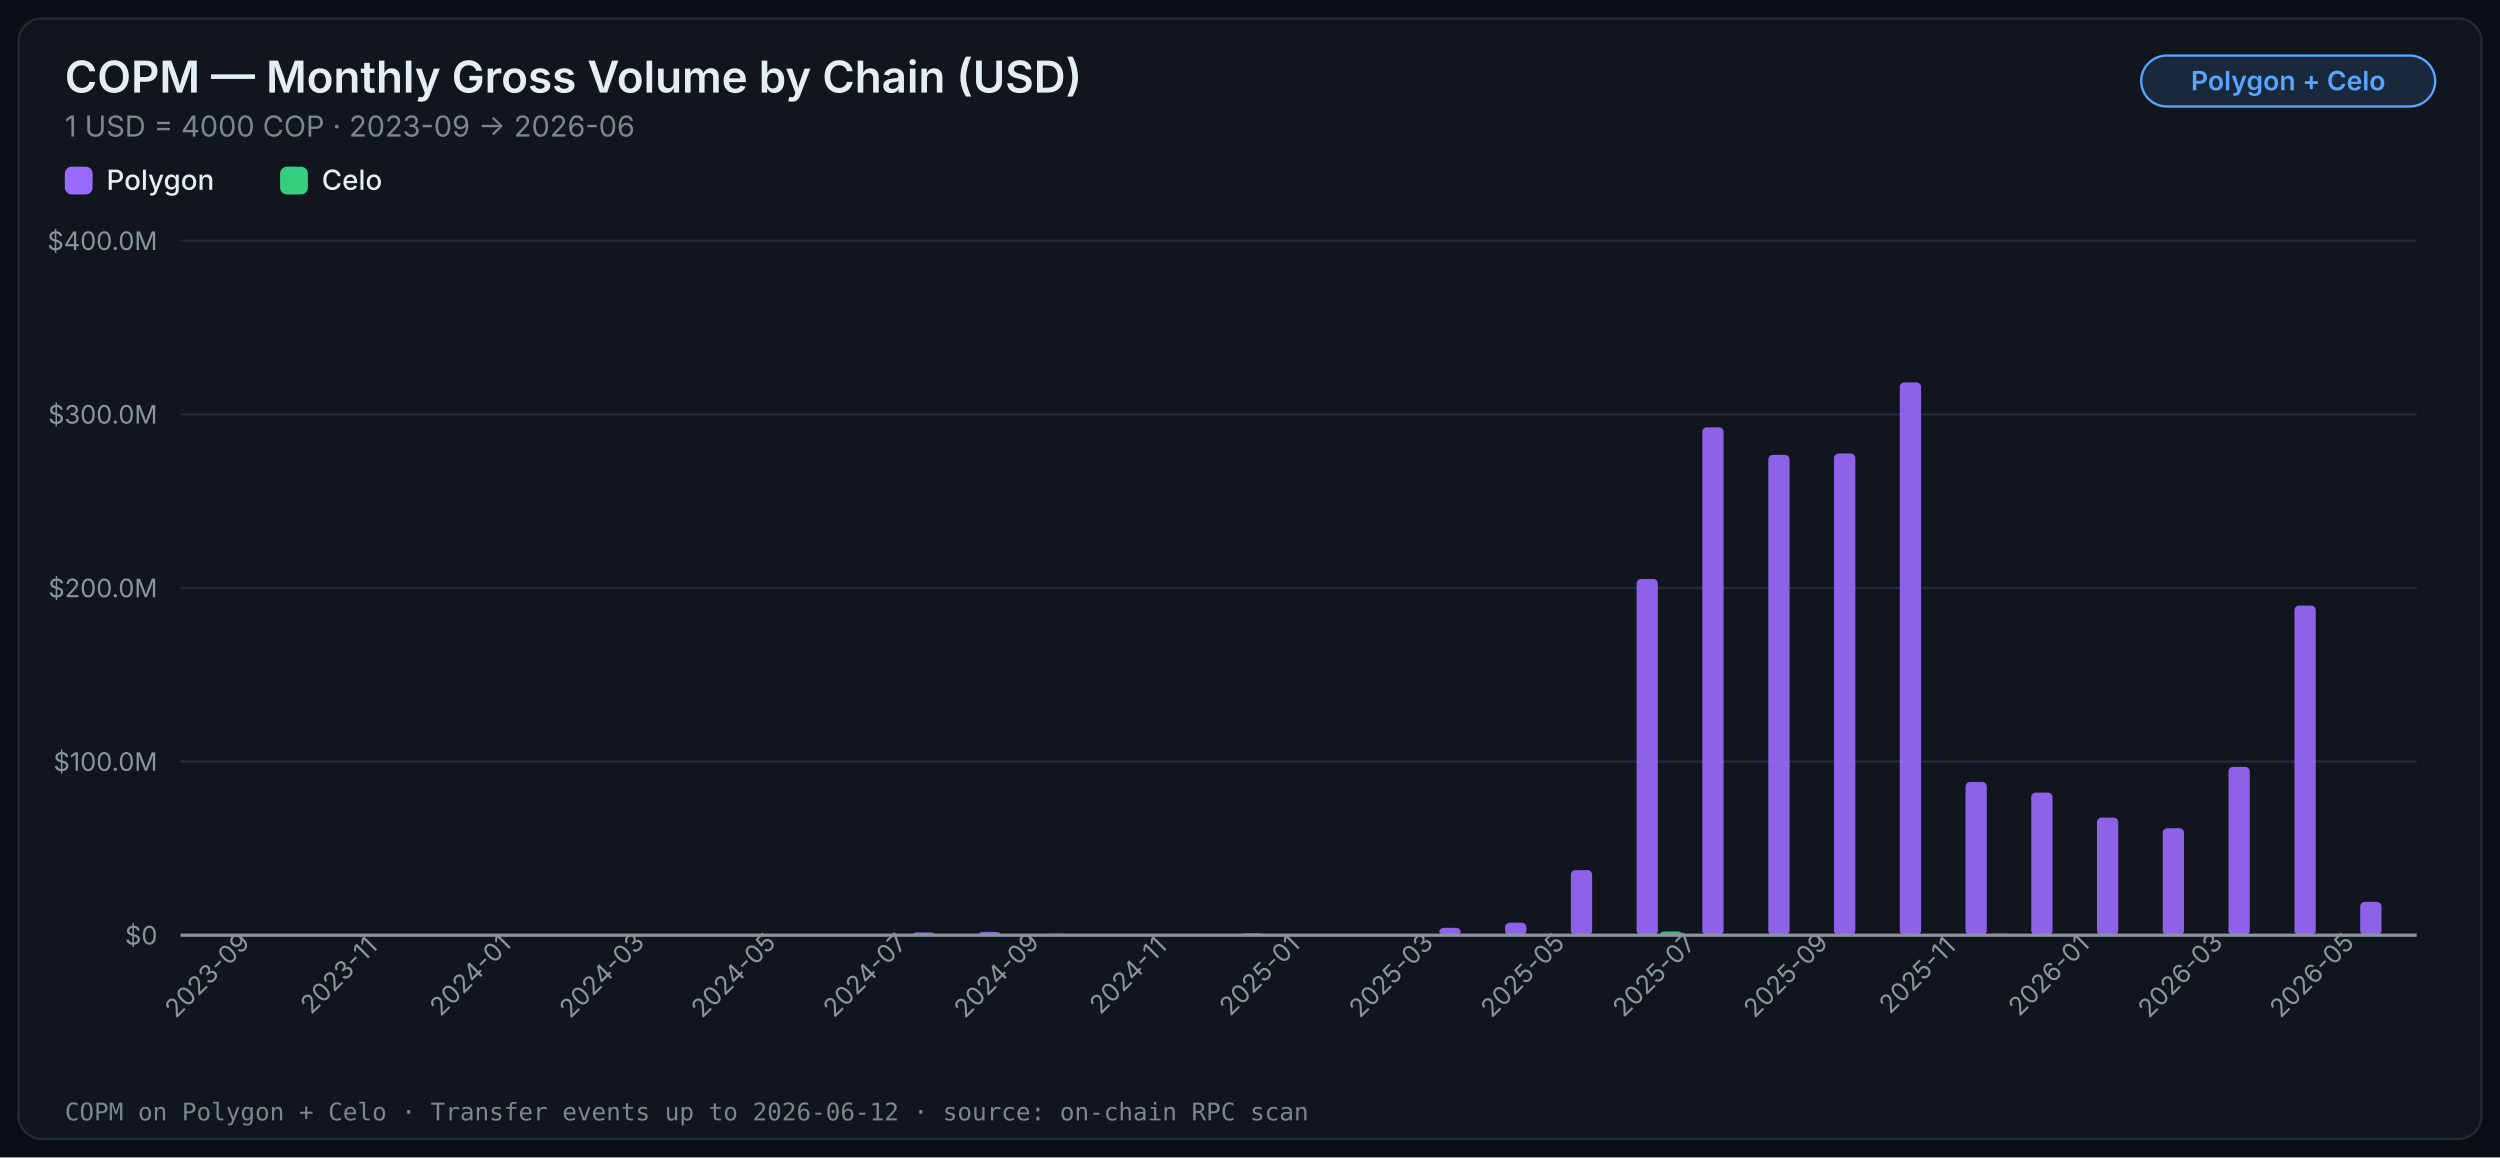
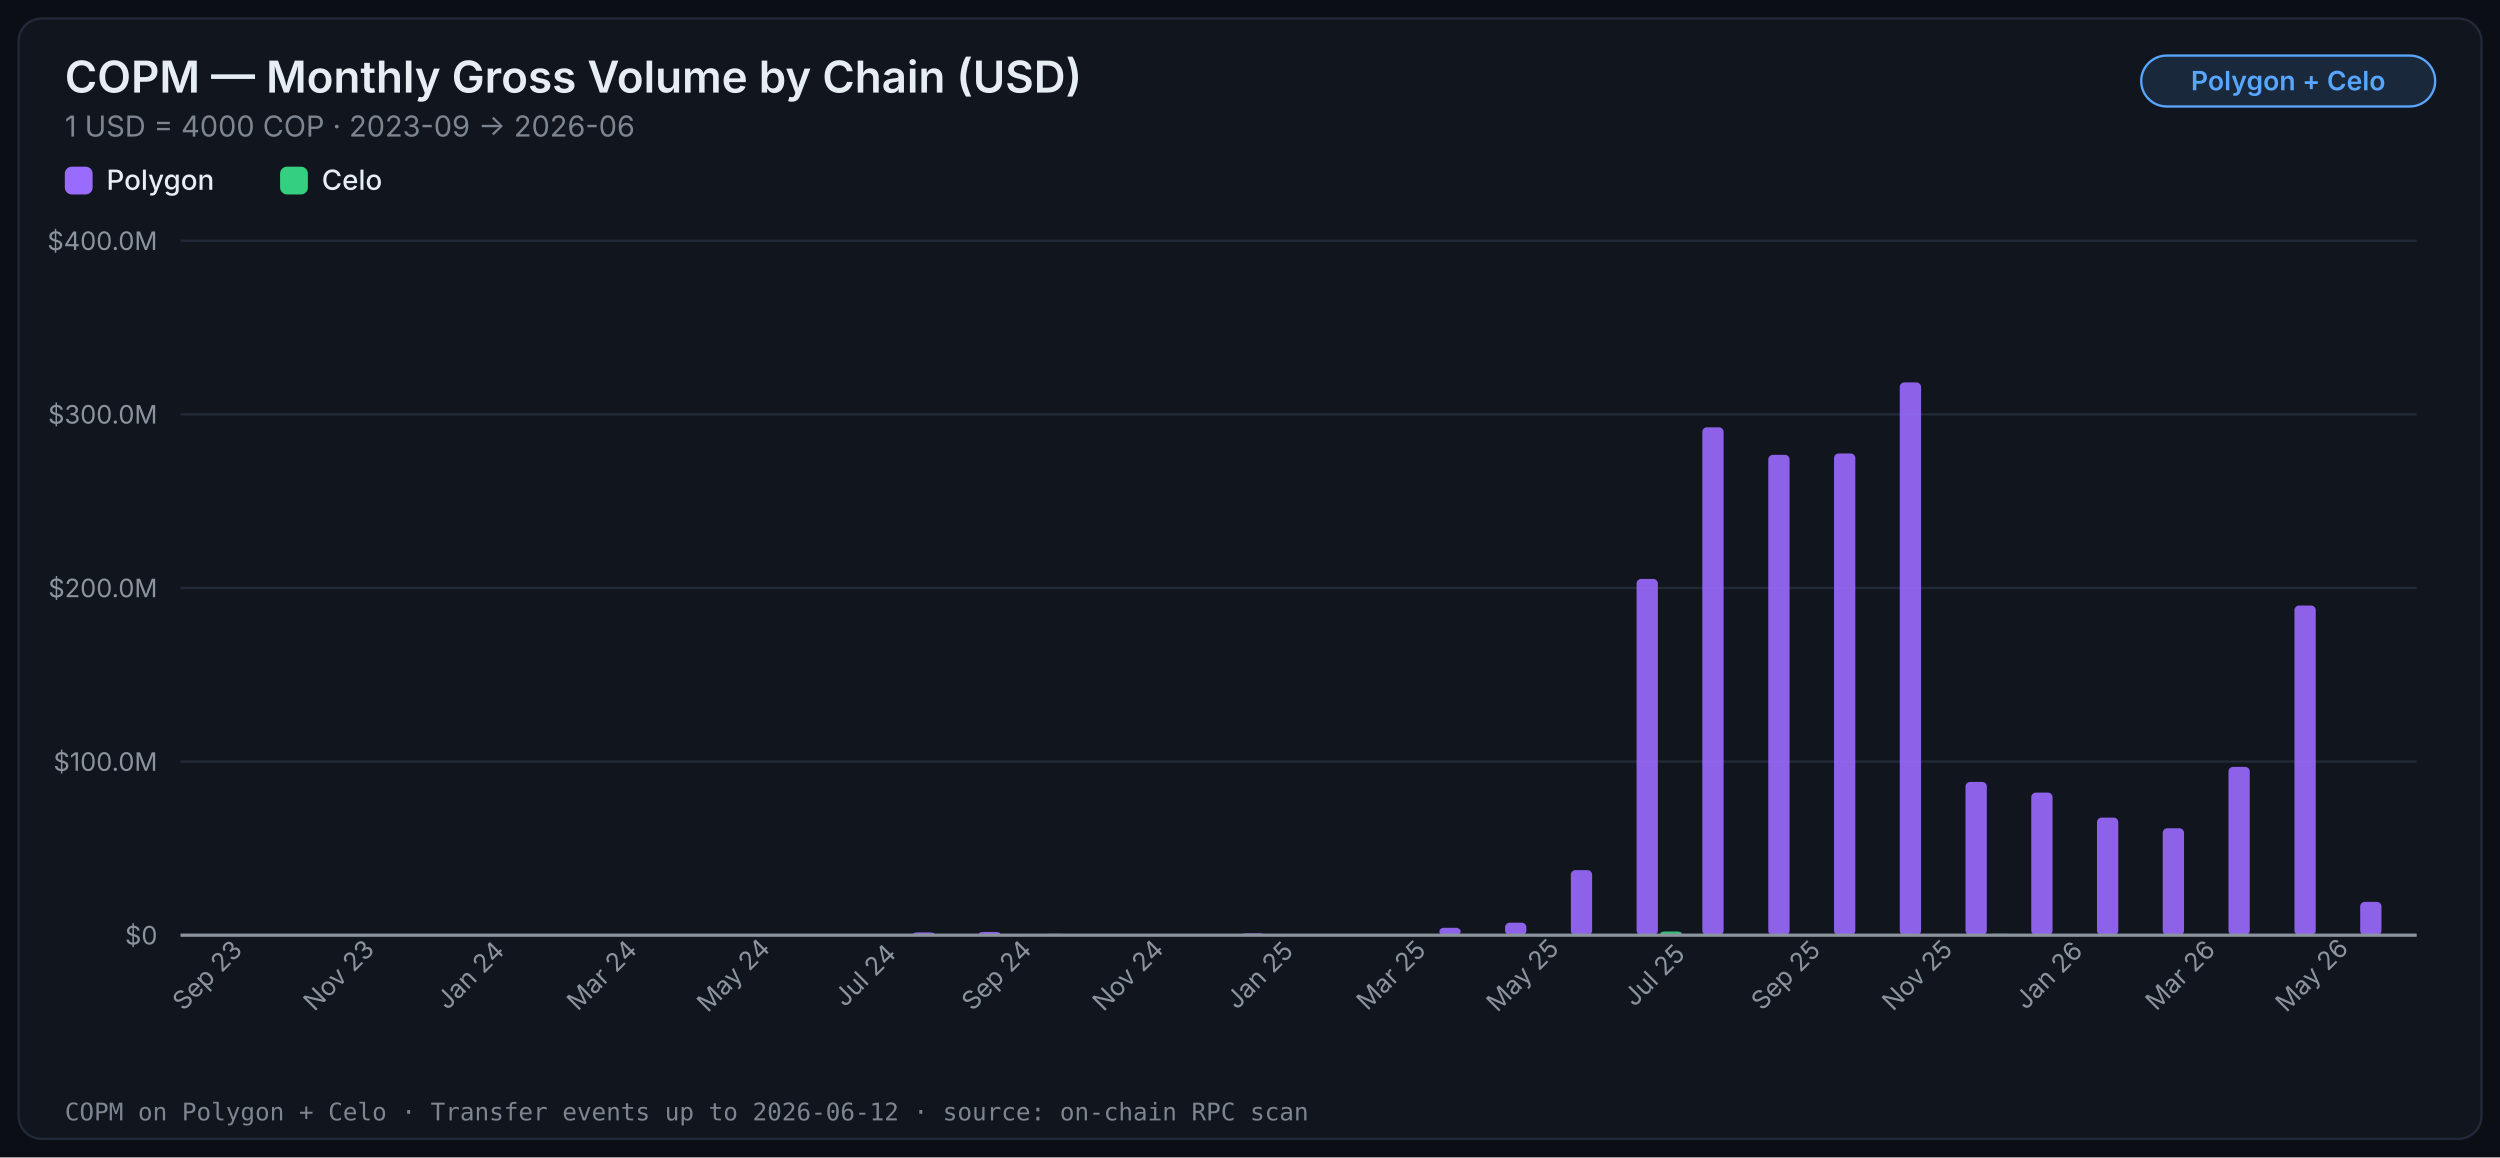
<svg xmlns="http://www.w3.org/2000/svg" width="1080" height="500" viewBox="0 0 1080 500" role="img" aria-label="COPM — Monthly Gross Volume by Chain (USD)">
  <style>
    .title { font: 600 19px -apple-system, 'Segoe UI', system-ui, sans-serif; fill: #e6edf3; }
    .subtitle { font: 400 12.5px -apple-system, 'Segoe UI', system-ui, sans-serif; fill: #7d8590; }
    .axis { font: 400 11px -apple-system, 'Segoe UI', system-ui, sans-serif; fill: #8b949e; }
    .label { font: 500 12px -apple-system, 'Segoe UI', system-ui, sans-serif; fill: #e6edf3; }
    .annot { font: 600 11.5px -apple-system, 'Segoe UI', system-ui, sans-serif; }
    .badge { font: 600 11.5px -apple-system, 'Segoe UI', system-ui, sans-serif; }
    .footer { font: 400 10.5px ui-monospace, 'SF Mono', Menlo, monospace; fill: #7d8590; }
  </style>
  <defs />
  <rect width="1080" height="500" fill="#0b0e14" />
  <rect x="8" y="8" width="1064" height="484" rx="10" fill="#11151d" stroke="#222938" stroke-width="1" />
  <text x="28" y="40" class="title">COPM — Monthly Gross Volume by Chain (USD)</text>
  <rect x="925" y="24" width="127" height="22" rx="11" fill="#58a6ff22" stroke="#58a6ff" stroke-width="1" />
  <text x="988.5" y="39" class="badge" fill="#58a6ff" text-anchor="middle">Polygon + Celo</text>
  <text x="28" y="59" class="subtitle">1 USD = 4000 COP · 2023-09 → 2026-06</text>
  <line x1="78" y1="404" x2="1044" y2="404" stroke="#222938" stroke-width="1" />
  <text x="68" y="408" class="axis" text-anchor="end">$0</text>
  <line x1="78" y1="329" x2="1044" y2="329" stroke="#222938" stroke-width="1" />
  <text x="68" y="333" class="axis" text-anchor="end">$100.0M</text>
  <line x1="78" y1="254" x2="1044" y2="254" stroke="#222938" stroke-width="1" />
  <text x="68" y="258" class="axis" text-anchor="end">$200.0M</text>
  <line x1="78" y1="179" x2="1044" y2="179" stroke="#222938" stroke-width="1" />
  <text x="68" y="183" class="axis" text-anchor="end">$300.0M</text>
  <line x1="78" y1="104" x2="1044" y2="104" stroke="#222938" stroke-width="1" />
  <text x="68" y="108" class="axis" text-anchor="end">$400.0M</text>
  <rect x="28" y="72" width="12" height="12" rx="3" fill="#9a6bff" />
  <text x="46" y="82" class="label">Polygon</text>
  <rect x="121" y="72" width="12" height="12" rx="3" fill="#35d07f" />
  <text x="139" y="82" class="label">Celo</text>
  <rect x="82.0" y="404.0" width="9.2" height="0.0" fill="#9a6bff" fill-opacity="0.9" rx="2" />
  <rect x="92.2" y="404.0" width="9.2" height="0.0" fill="#35d07f" fill-opacity="0.9" rx="2" />
-   <text x="92.206" y="424" class="axis" text-anchor="middle" transform="rotate(-45 92.20588 424)">2023-09</text>
+   <text x="92.206" y="424" class="axis" text-anchor="middle" transform="rotate(-45 92.20588 424)">Sep 23</text>
  <rect x="110.4" y="404.0" width="9.2" height="0.0" fill="#9a6bff" fill-opacity="0.9" rx="2" />
  <rect x="120.6" y="404.0" width="9.2" height="0.0" fill="#35d07f" fill-opacity="0.9" rx="2" />
  <rect x="138.8" y="403.6" width="9.2" height="0.4" fill="#9a6bff" fill-opacity="0.9" rx="2" />
  <rect x="149.0" y="404.0" width="9.2" height="0.0" fill="#35d07f" fill-opacity="0.9" rx="2" />
-   <text x="149.029" y="424" class="axis" text-anchor="middle" transform="rotate(-45 149.0294 424)">2023-11</text>
+   <text x="149.029" y="424" class="axis" text-anchor="middle" transform="rotate(-45 149.0294 424)">Nov 23</text>
  <rect x="167.2" y="404.0" width="9.2" height="0.0" fill="#9a6bff" fill-opacity="0.9" rx="2" />
  <rect x="177.4" y="404.0" width="9.2" height="0.0" fill="#35d07f" fill-opacity="0.9" rx="2" />
  <rect x="195.6" y="404.0" width="9.2" height="0.0" fill="#9a6bff" fill-opacity="0.9" rx="2" />
  <rect x="205.9" y="404.0" width="9.2" height="0.0" fill="#35d07f" fill-opacity="0.9" rx="2" />
-   <text x="205.853" y="424" class="axis" text-anchor="middle" transform="rotate(-45 205.8529 424)">2024-01</text>
+   <text x="205.853" y="424" class="axis" text-anchor="middle" transform="rotate(-45 205.8529 424)">Jan 24</text>
  <rect x="224.0" y="404.0" width="9.2" height="0.0" fill="#9a6bff" fill-opacity="0.9" rx="2" />
  <rect x="234.3" y="404.0" width="9.2" height="0.0" fill="#35d07f" fill-opacity="0.9" rx="2" />
  <rect x="252.4" y="403.8" width="9.2" height="0.2" fill="#9a6bff" fill-opacity="0.9" rx="2" />
  <rect x="262.7" y="404.0" width="9.2" height="0.0" fill="#35d07f" fill-opacity="0.9" rx="2" />
-   <text x="262.676" y="424" class="axis" text-anchor="middle" transform="rotate(-45 262.6765 424)">2024-03</text>
+   <text x="262.676" y="424" class="axis" text-anchor="middle" transform="rotate(-45 262.6765 424)">Mar 24</text>
  <rect x="280.9" y="403.9" width="9.2" height="0.1" fill="#9a6bff" fill-opacity="0.9" rx="2" />
  <rect x="291.1" y="404.0" width="9.2" height="0.0" fill="#35d07f" fill-opacity="0.9" rx="2" />
  <rect x="309.3" y="403.5" width="9.2" height="0.5" fill="#9a6bff" fill-opacity="0.9" rx="2" />
  <rect x="319.5" y="404.0" width="9.2" height="0.0" fill="#35d07f" fill-opacity="0.9" rx="2" />
-   <text x="319.5" y="424" class="axis" text-anchor="middle" transform="rotate(-45 319.5 424)">2024-05</text>
+   <text x="319.5" y="424" class="axis" text-anchor="middle" transform="rotate(-45 319.5 424)">May 24</text>
  <rect x="337.7" y="403.8" width="9.2" height="0.2" fill="#9a6bff" fill-opacity="0.9" rx="2" />
  <rect x="347.9" y="404.0" width="9.2" height="0.0" fill="#35d07f" fill-opacity="0.9" rx="2" />
  <rect x="366.1" y="403.8" width="9.2" height="0.2" fill="#9a6bff" fill-opacity="0.9" rx="2" />
  <rect x="376.3" y="404.0" width="9.2" height="0.0" fill="#35d07f" fill-opacity="0.9" rx="2" />
-   <text x="376.324" y="424" class="axis" text-anchor="middle" transform="rotate(-45 376.3235 424)">2024-07</text>
+   <text x="376.324" y="424" class="axis" text-anchor="middle" transform="rotate(-45 376.3235 424)">Jul 24</text>
  <rect x="394.5" y="402.8" width="9.2" height="1.2" fill="#9a6bff" fill-opacity="0.9" rx="2" />
  <rect x="404.7" y="404.0" width="9.2" height="0.0" fill="#35d07f" fill-opacity="0.9" rx="2" />
  <rect x="422.9" y="402.6" width="9.2" height="1.4" fill="#9a6bff" fill-opacity="0.9" rx="2" />
  <rect x="433.1" y="404.0" width="9.2" height="0.0" fill="#35d07f" fill-opacity="0.9" rx="2" />
-   <text x="433.147" y="424" class="axis" text-anchor="middle" transform="rotate(-45 433.1471 424)">2024-09</text>
+   <text x="433.147" y="424" class="axis" text-anchor="middle" transform="rotate(-45 433.1471 424)">Sep 24</text>
  <rect x="451.3" y="403.4" width="9.2" height="0.6" fill="#9a6bff" fill-opacity="0.9" rx="2" />
  <rect x="461.6" y="403.6" width="9.2" height="0.4" fill="#35d07f" fill-opacity="0.9" rx="2" />
  <rect x="479.7" y="403.8" width="9.2" height="0.2" fill="#9a6bff" fill-opacity="0.9" rx="2" />
  <rect x="490.0" y="403.6" width="9.2" height="0.4" fill="#35d07f" fill-opacity="0.9" rx="2" />
-   <text x="489.971" y="424" class="axis" text-anchor="middle" transform="rotate(-45 489.9706 424)">2024-11</text>
+   <text x="489.971" y="424" class="axis" text-anchor="middle" transform="rotate(-45 489.9706 424)">Nov 24</text>
  <rect x="508.2" y="403.9" width="9.2" height="0.1" fill="#9a6bff" fill-opacity="0.9" rx="2" />
  <rect x="518.4" y="403.5" width="9.2" height="0.5" fill="#35d07f" fill-opacity="0.9" rx="2" />
  <rect x="536.6" y="403.2" width="9.2" height="0.8" fill="#9a6bff" fill-opacity="0.9" rx="2" />
  <rect x="546.8" y="403.6" width="9.2" height="0.4" fill="#35d07f" fill-opacity="0.9" rx="2" />
-   <text x="546.794" y="424" class="axis" text-anchor="middle" transform="rotate(-45 546.7941 424)">2025-01</text>
+   <text x="546.794" y="424" class="axis" text-anchor="middle" transform="rotate(-45 546.7941 424)">Jan 25</text>
  <rect x="565.0" y="403.6" width="9.2" height="0.4" fill="#9a6bff" fill-opacity="0.9" rx="2" />
  <rect x="575.2" y="403.7" width="9.2" height="0.3" fill="#35d07f" fill-opacity="0.9" rx="2" />
  <rect x="593.4" y="403.7" width="9.2" height="0.3" fill="#9a6bff" fill-opacity="0.9" rx="2" />
  <rect x="603.6" y="403.8" width="9.2" height="0.2" fill="#35d07f" fill-opacity="0.9" rx="2" />
-   <text x="603.618" y="424" class="axis" text-anchor="middle" transform="rotate(-45 603.6176 424)">2025-03</text>
+   <text x="603.618" y="424" class="axis" text-anchor="middle" transform="rotate(-45 603.6176 424)">Mar 25</text>
  <rect x="621.8" y="400.8" width="9.2" height="3.2" fill="#9a6bff" fill-opacity="0.9" rx="2" />
  <rect x="632.0" y="403.8" width="9.2" height="0.2" fill="#35d07f" fill-opacity="0.9" rx="2" />
  <rect x="650.2" y="398.6" width="9.2" height="5.4" fill="#9a6bff" fill-opacity="0.9" rx="2" />
  <rect x="660.4" y="403.7" width="9.2" height="0.3" fill="#35d07f" fill-opacity="0.9" rx="2" />
-   <text x="660.441" y="424" class="axis" text-anchor="middle" transform="rotate(-45 660.4412 424)">2025-05</text>
+   <text x="660.441" y="424" class="axis" text-anchor="middle" transform="rotate(-45 660.4412 424)">May 25</text>
  <rect x="678.6" y="375.9" width="9.2" height="28.1" fill="#9a6bff" fill-opacity="0.9" rx="2" />
  <rect x="688.9" y="403.6" width="9.2" height="0.4" fill="#35d07f" fill-opacity="0.9" rx="2" />
  <rect x="707.0" y="250.1" width="9.2" height="153.9" fill="#9a6bff" fill-opacity="0.9" rx="2" />
  <rect x="717.3" y="402.4" width="9.2" height="1.6" fill="#35d07f" fill-opacity="0.9" rx="2" />
-   <text x="717.265" y="424" class="axis" text-anchor="middle" transform="rotate(-45 717.2647 424)">2025-07</text>
+   <text x="717.265" y="424" class="axis" text-anchor="middle" transform="rotate(-45 717.2647 424)">Jul 25</text>
  <rect x="735.4" y="184.6" width="9.2" height="219.4" fill="#9a6bff" fill-opacity="0.9" rx="2" />
  <rect x="745.7" y="403.5" width="9.2" height="0.5" fill="#35d07f" fill-opacity="0.9" rx="2" />
  <rect x="763.9" y="196.5" width="9.2" height="207.5" fill="#9a6bff" fill-opacity="0.9" rx="2" />
  <rect x="774.1" y="403.7" width="9.2" height="0.3" fill="#35d07f" fill-opacity="0.9" rx="2" />
-   <text x="774.088" y="424" class="axis" text-anchor="middle" transform="rotate(-45 774.0882 424)">2025-09</text>
+   <text x="774.088" y="424" class="axis" text-anchor="middle" transform="rotate(-45 774.0882 424)">Sep 25</text>
  <rect x="792.3" y="195.9" width="9.2" height="208.1" fill="#9a6bff" fill-opacity="0.9" rx="2" />
  <rect x="802.5" y="403.9" width="9.2" height="0.1" fill="#35d07f" fill-opacity="0.9" rx="2" />
  <rect x="820.7" y="165.2" width="9.2" height="238.8" fill="#9a6bff" fill-opacity="0.9" rx="2" />
  <rect x="830.9" y="403.6" width="9.2" height="0.4" fill="#35d07f" fill-opacity="0.9" rx="2" />
-   <text x="830.912" y="424" class="axis" text-anchor="middle" transform="rotate(-45 830.9118 424)">2025-11</text>
+   <text x="830.912" y="424" class="axis" text-anchor="middle" transform="rotate(-45 830.9118 424)">Nov 25</text>
  <rect x="849.1" y="337.8" width="9.2" height="66.2" fill="#9a6bff" fill-opacity="0.9" rx="2" />
  <rect x="859.3" y="403.4" width="9.2" height="0.6" fill="#35d07f" fill-opacity="0.9" rx="2" />
  <rect x="877.5" y="342.4" width="9.2" height="61.6" fill="#9a6bff" fill-opacity="0.9" rx="2" />
  <rect x="887.7" y="403.5" width="9.2" height="0.5" fill="#35d07f" fill-opacity="0.9" rx="2" />
-   <text x="887.735" y="424" class="axis" text-anchor="middle" transform="rotate(-45 887.7353 424)">2026-01</text>
+   <text x="887.735" y="424" class="axis" text-anchor="middle" transform="rotate(-45 887.7353 424)">Jan 26</text>
  <rect x="905.9" y="353.2" width="9.2" height="50.8" fill="#9a6bff" fill-opacity="0.9" rx="2" />
  <rect x="916.1" y="403.7" width="9.2" height="0.3" fill="#35d07f" fill-opacity="0.9" rx="2" />
  <rect x="934.3" y="357.8" width="9.2" height="46.2" fill="#9a6bff" fill-opacity="0.9" rx="2" />
  <rect x="944.6" y="403.5" width="9.2" height="0.5" fill="#35d07f" fill-opacity="0.9" rx="2" />
-   <text x="944.559" y="424" class="axis" text-anchor="middle" transform="rotate(-45 944.5588 424)">2026-03</text>
+   <text x="944.559" y="424" class="axis" text-anchor="middle" transform="rotate(-45 944.5588 424)">Mar 26</text>
  <rect x="962.7" y="331.3" width="9.2" height="72.7" fill="#9a6bff" fill-opacity="0.9" rx="2" />
  <rect x="973.0" y="403.7" width="9.2" height="0.3" fill="#35d07f" fill-opacity="0.9" rx="2" />
  <rect x="991.2" y="261.6" width="9.2" height="142.4" fill="#9a6bff" fill-opacity="0.9" rx="2" />
  <rect x="1001.4" y="403.6" width="9.2" height="0.4" fill="#35d07f" fill-opacity="0.9" rx="2" />
-   <text x="1001.382" y="424" class="axis" text-anchor="middle" transform="rotate(-45 1001.382 424)">2026-05</text>
+   <text x="1001.382" y="424" class="axis" text-anchor="middle" transform="rotate(-45 1001.382 424)">May 26</text>
  <rect x="1019.6" y="389.6" width="9.2" height="14.4" fill="#9a6bff" fill-opacity="0.9" rx="2" />
  <rect x="1029.8" y="403.9" width="9.2" height="0.1" fill="#35d07f" fill-opacity="0.9" rx="2" />
  <line x1="78" y1="404" x2="1044" y2="404" stroke="#8b949e" stroke-width="1.4" />
  <text x="28" y="484" class="footer">COPM on Polygon + Celo · Transfer events up to 2026-06-12 · source: on-chain RPC scan</text>
</svg>
